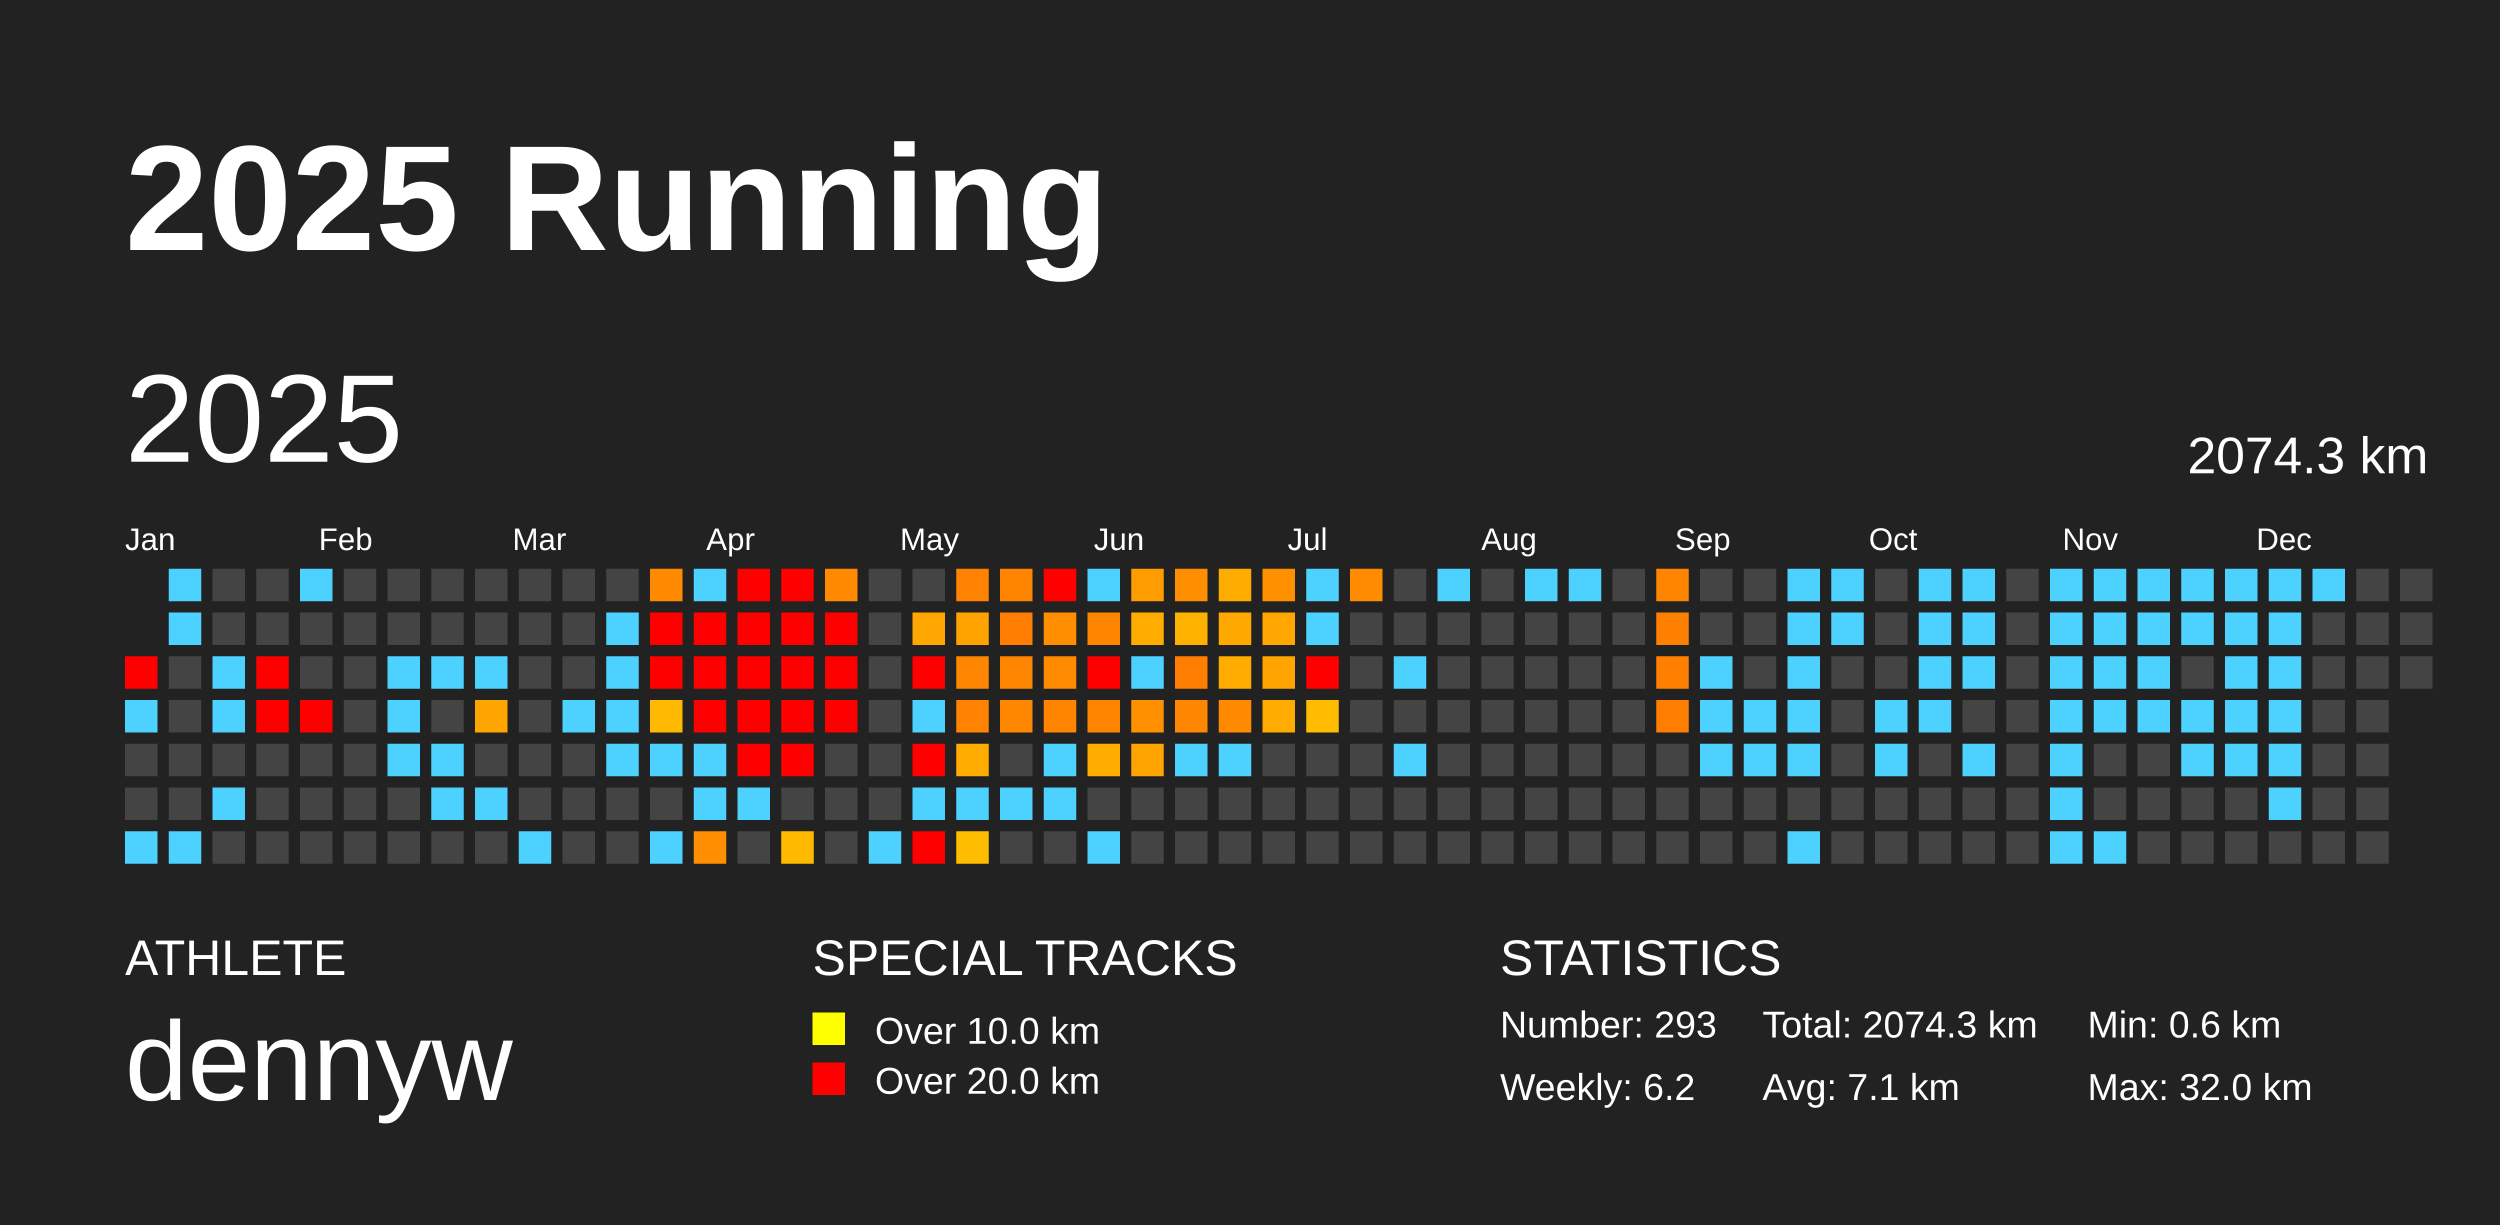
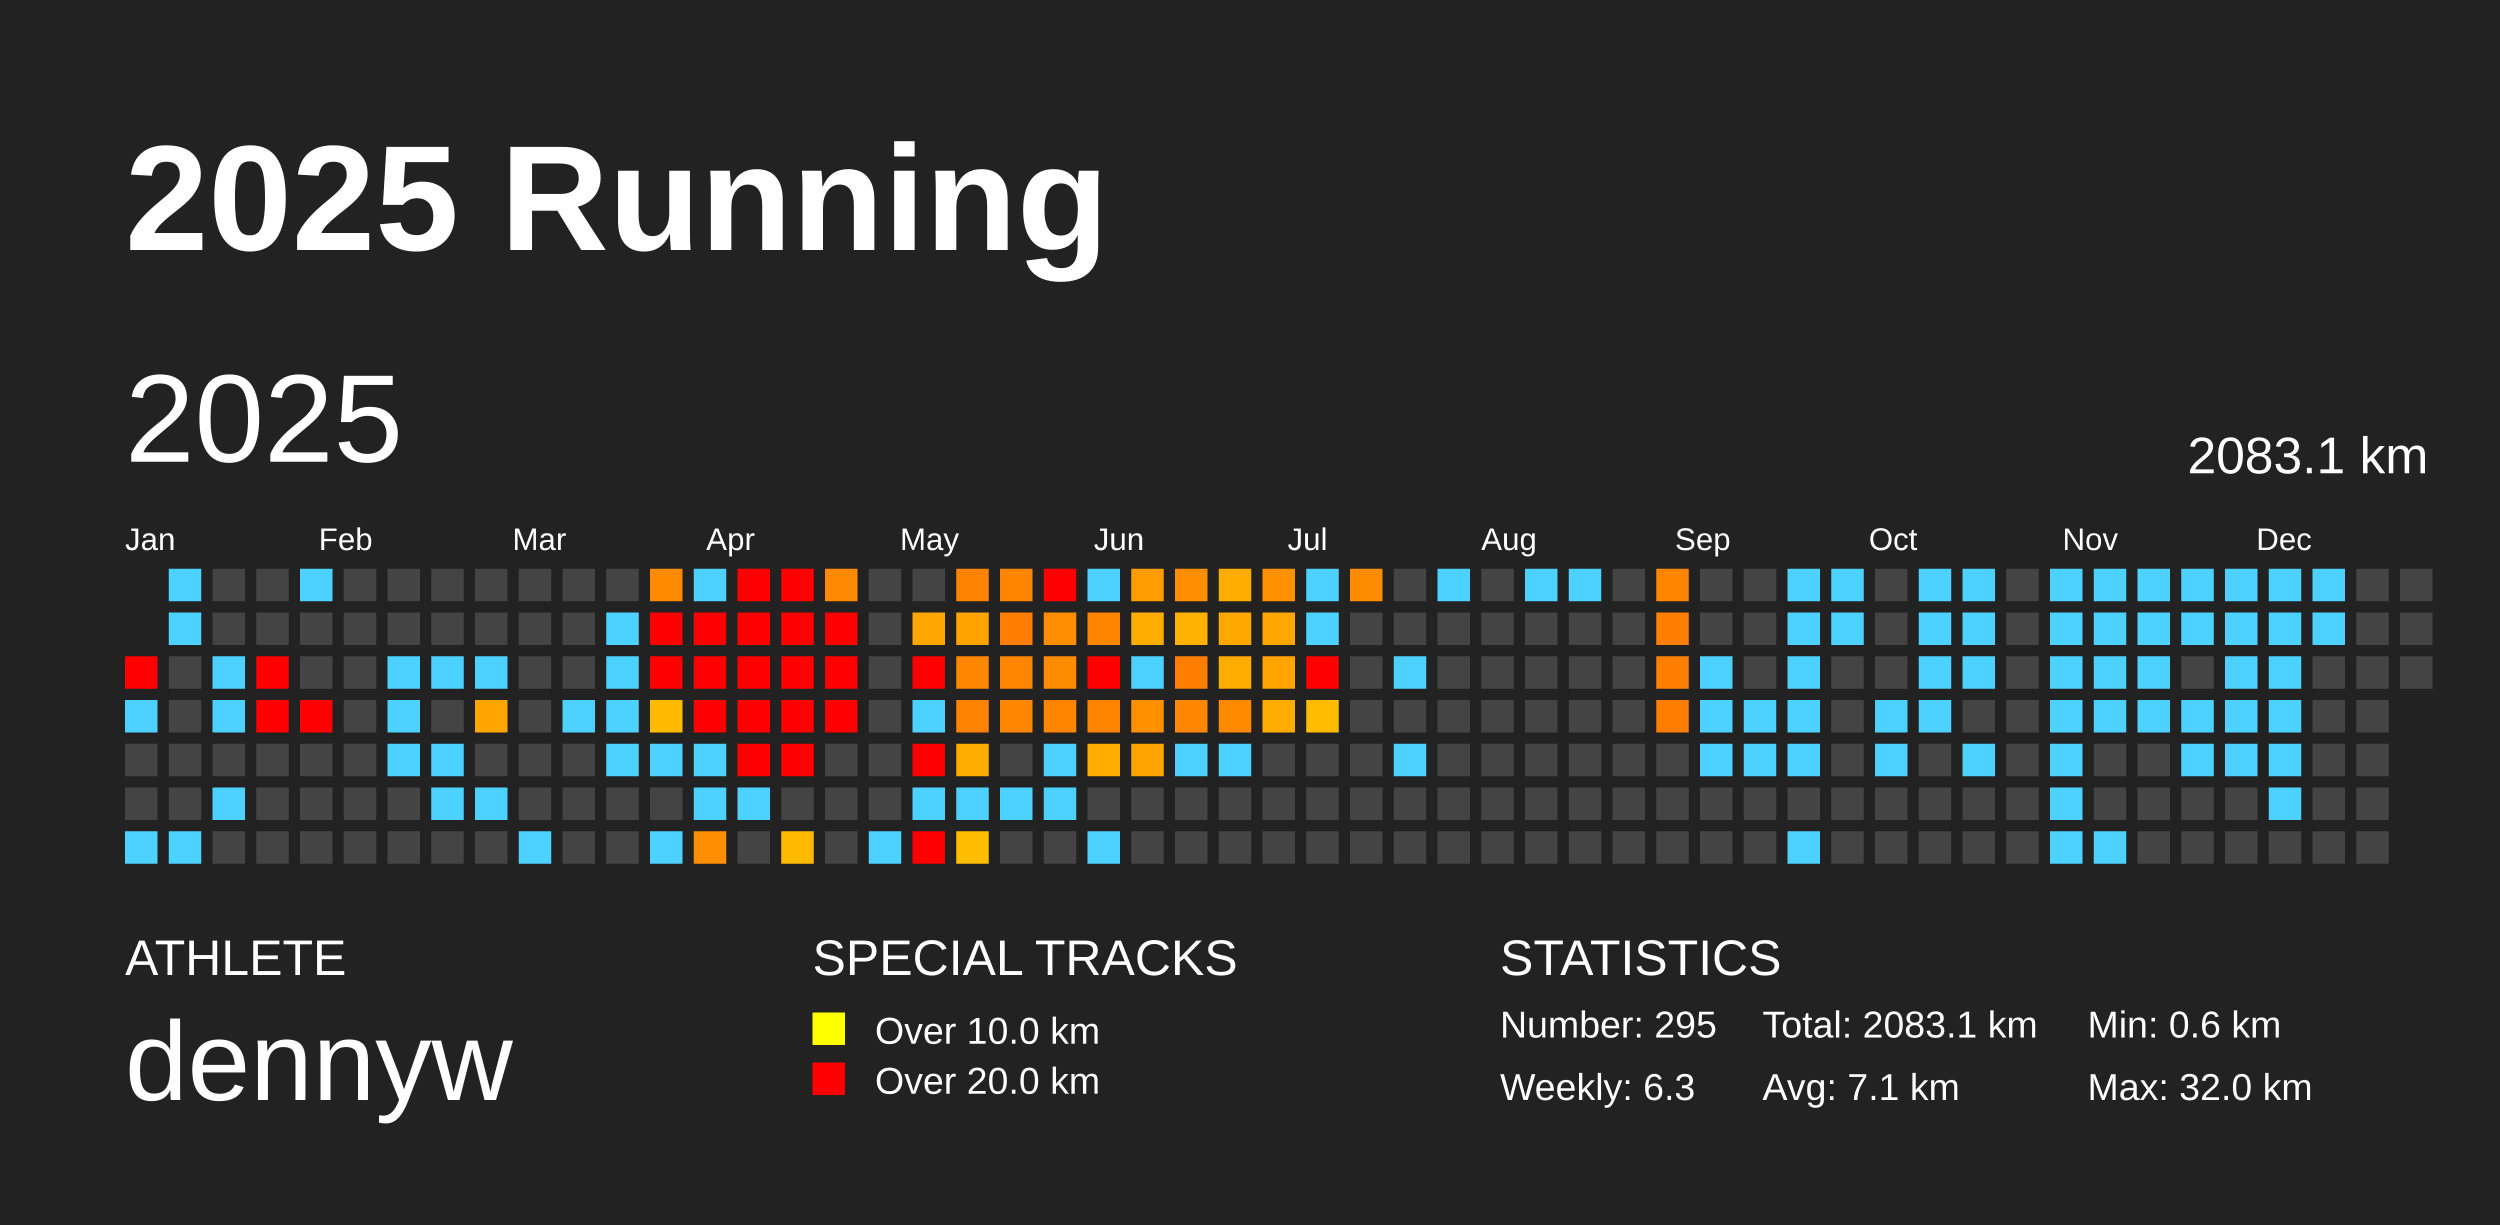
<svg xmlns="http://www.w3.org/2000/svg" baseProfile="full" height="98mm" version="1.1" viewBox="0,0,200,98" width="200mm">
  <defs />
  <rect fill="#222222" height="98" width="200" x="0" y="0" />
  <text fill="#FFFFFF" style="font-size:12px; font-family:Arial; font-weight:bold;" x="10" y="20">2025 Running</text>
  <text fill="#FFFFFF" style="font-size:4px; font-family:Arial" x="10" y="78">ATHLETE</text>
  <text fill="#FFFFFF" style="font-size:9px; font-family:Arial" x="10" y="88">dennyw</text>
  <text fill="#FFFFFF" style="font-size:4px; font-family:Arial" x="65" y="78">SPECIAL TRACKS</text>
  <rect fill="yellow" height="2.6" width="2.6" x="65" y="81" />
  <text fill="#FFFFFF" style="font-size:3px; font-family:Arial" x="70" y="83.5">Over 10.0 km</text>
  <rect fill="red" height="2.6" width="2.6" x="65" y="85" />
  <text fill="#FFFFFF" style="font-size:3px; font-family:Arial" x="70" y="87.5">Over 20.0 km</text>
  <text fill="#FFFFFF" style="font-size:4px; font-family:Arial" x="120" y="78">STATISTICS</text>
-   <text fill="#FFFFFF" style="font-size:3px; font-family:Arial" x="120" y="83">Number: 293</text>
-   <text fill="#FFFFFF" style="font-size:3px; font-family:Arial" x="120" y="88">Weekly: 6.2</text>
-   <text fill="#FFFFFF" style="font-size:3px; font-family:Arial" x="141" y="83">Total: 2074.3 km</text>
+   <text fill="#FFFFFF" style="font-size:3px; font-family:Arial" x="120" y="83">Number: 295</text>
+   <text fill="#FFFFFF" style="font-size:3px; font-family:Arial" x="120" y="88">Weekly: 6.3</text>
+   <text fill="#FFFFFF" style="font-size:3px; font-family:Arial" x="141" y="83">Total: 2083.1 km</text>
  <text fill="#FFFFFF" style="font-size:3px; font-family:Arial" x="141" y="88">Avg: 7.1 km</text>
  <text fill="#FFFFFF" style="font-size:3px; font-family:Arial" x="167" y="83">Min: 0.6 km</text>
  <text fill="#FFFFFF" style="font-size:3px; font-family:Arial" x="167" y="88">Max: 32.0 km</text>
  <text dominant-baseline="hanging" fill="#FFFFFF" style="font-size:10.0px; font-family:Arial;" x="10" y="30">2025</text>
-   <text dominant-baseline="hanging" fill="#FFFFFF" style="font-size:4.125px; font-family:Arial;" x="175" y="35">2074.3 km</text>
+   <text dominant-baseline="hanging" fill="#FFFFFF" style="font-size:4.125px; font-family:Arial;" x="175" y="35">2083.1 km</text>
  <text fill="#FFFFFF" style="font-size:2.5px; font-family:Arial" x="10.0" y="44">Jan</text>
  <text fill="#FFFFFF" style="font-size:2.5px; font-family:Arial" x="25.5" y="44">Feb</text>
  <text fill="#FFFFFF" style="font-size:2.5px; font-family:Arial" x="41.0" y="44">Mar</text>
  <text fill="#FFFFFF" style="font-size:2.5px; font-family:Arial" x="56.5" y="44">Apr</text>
  <text fill="#FFFFFF" style="font-size:2.5px; font-family:Arial" x="72.0" y="44">May</text>
  <text fill="#FFFFFF" style="font-size:2.5px; font-family:Arial" x="87.5" y="44">Jun</text>
  <text fill="#FFFFFF" style="font-size:2.5px; font-family:Arial" x="103.0" y="44">Jul</text>
  <text fill="#FFFFFF" style="font-size:2.5px; font-family:Arial" x="118.5" y="44">Aug</text>
  <text fill="#FFFFFF" style="font-size:2.5px; font-family:Arial" x="134.0" y="44">Sep</text>
  <text fill="#FFFFFF" style="font-size:2.5px; font-family:Arial" x="149.5" y="44">Oct</text>
  <text fill="#FFFFFF" style="font-size:2.5px; font-family:Arial" x="165.0" y="44">Nov</text>
  <text fill="#FFFFFF" style="font-size:2.5px; font-family:Arial" x="180.5" y="44">Dec</text>
  <rect fill="red" height="2.6" width="2.6" x="10.0" y="52.5" />
  <rect fill="#4dd2ff" height="2.6" width="2.6" x="10.0" y="56.0" />
  <rect fill="#444444" height="2.6" width="2.6" x="10.0" y="59.5" />
  <rect fill="#444444" height="2.6" width="2.6" x="10.0" y="63.0" />
  <rect fill="#4dd2ff" height="2.6" width="2.6" x="10.0" y="66.5" />
  <rect fill="#4dd2ff" height="2.6" width="2.6" x="13.5" y="45.5" />
  <rect fill="#4dd2ff" height="2.6" width="2.6" x="13.5" y="49.0" />
  <rect fill="#444444" height="2.6" width="2.6" x="13.5" y="52.5" />
  <rect fill="#444444" height="2.6" width="2.6" x="13.5" y="56.0" />
  <rect fill="#444444" height="2.6" width="2.6" x="13.5" y="59.5" />
  <rect fill="#444444" height="2.6" width="2.6" x="13.5" y="63.0" />
  <rect fill="#4dd2ff" height="2.6" width="2.6" x="13.5" y="66.5" />
  <rect fill="#444444" height="2.6" width="2.6" x="17.0" y="45.5" />
  <rect fill="#444444" height="2.6" width="2.6" x="17.0" y="49.0" />
  <rect fill="#4dd2ff" height="2.6" width="2.6" x="17.0" y="52.5" />
  <rect fill="#4dd2ff" height="2.6" width="2.6" x="17.0" y="56.0" />
  <rect fill="#444444" height="2.6" width="2.6" x="17.0" y="59.5" />
  <rect fill="#4dd2ff" height="2.6" width="2.6" x="17.0" y="63.0" />
  <rect fill="#444444" height="2.6" width="2.6" x="17.0" y="66.5" />
  <rect fill="#444444" height="2.6" width="2.6" x="20.5" y="45.5" />
  <rect fill="#444444" height="2.6" width="2.6" x="20.5" y="49.0" />
  <rect fill="red" height="2.6" width="2.6" x="20.5" y="52.5" />
  <rect fill="red" height="2.6" width="2.6" x="20.5" y="56.0" />
  <rect fill="#444444" height="2.6" width="2.6" x="20.5" y="59.5" />
  <rect fill="#444444" height="2.6" width="2.6" x="20.5" y="63.0" />
  <rect fill="#444444" height="2.6" width="2.6" x="20.5" y="66.5" />
  <rect fill="#4dd2ff" height="2.6" width="2.6" x="24.0" y="45.5" />
  <rect fill="#444444" height="2.6" width="2.6" x="24.0" y="49.0" />
  <rect fill="#444444" height="2.6" width="2.6" x="24.0" y="52.5" />
  <rect fill="red" height="2.6" width="2.6" x="24.0" y="56.0" />
  <rect fill="#444444" height="2.6" width="2.6" x="24.0" y="59.5" />
  <rect fill="#444444" height="2.6" width="2.6" x="24.0" y="63.0" />
  <rect fill="#444444" height="2.6" width="2.6" x="24.0" y="66.5" />
  <rect fill="#444444" height="2.6" width="2.6" x="27.5" y="45.5" />
  <rect fill="#444444" height="2.6" width="2.6" x="27.5" y="49.0" />
  <rect fill="#444444" height="2.6" width="2.6" x="27.5" y="52.5" />
  <rect fill="#444444" height="2.6" width="2.6" x="27.5" y="56.0" />
  <rect fill="#444444" height="2.6" width="2.6" x="27.5" y="59.5" />
  <rect fill="#444444" height="2.6" width="2.6" x="27.5" y="63.0" />
  <rect fill="#444444" height="2.6" width="2.6" x="27.5" y="66.5" />
  <rect fill="#444444" height="2.6" width="2.6" x="31.0" y="45.5" />
  <rect fill="#444444" height="2.6" width="2.6" x="31.0" y="49.0" />
  <rect fill="#4dd2ff" height="2.6" width="2.6" x="31.0" y="52.5" />
  <rect fill="#4dd2ff" height="2.6" width="2.6" x="31.0" y="56.0" />
  <rect fill="#4dd2ff" height="2.6" width="2.6" x="31.0" y="59.5" />
  <rect fill="#444444" height="2.6" width="2.6" x="31.0" y="63.0" />
  <rect fill="#444444" height="2.6" width="2.6" x="31.0" y="66.5" />
  <rect fill="#444444" height="2.6" width="2.6" x="34.5" y="45.5" />
  <rect fill="#444444" height="2.6" width="2.6" x="34.5" y="49.0" />
  <rect fill="#4dd2ff" height="2.6" width="2.6" x="34.5" y="52.5" />
  <rect fill="#444444" height="2.6" width="2.6" x="34.5" y="56.0" />
  <rect fill="#4dd2ff" height="2.6" width="2.6" x="34.5" y="59.5" />
  <rect fill="#4dd2ff" height="2.6" width="2.6" x="34.5" y="63.0" />
  <rect fill="#444444" height="2.6" width="2.6" x="34.5" y="66.5" />
  <rect fill="#444444" height="2.6" width="2.6" x="38.0" y="45.5" />
  <rect fill="#444444" height="2.6" width="2.6" x="38.0" y="49.0" />
  <rect fill="#4dd2ff" height="2.6" width="2.6" x="38.0" y="52.5" />
  <rect fill="#ffa500" height="2.6" width="2.6" x="38.0" y="56.0" />
  <rect fill="#444444" height="2.6" width="2.6" x="38.0" y="59.5" />
  <rect fill="#4dd2ff" height="2.6" width="2.6" x="38.0" y="63.0" />
  <rect fill="#444444" height="2.6" width="2.6" x="38.0" y="66.5" />
  <rect fill="#444444" height="2.6" width="2.6" x="41.5" y="45.5" />
  <rect fill="#444444" height="2.6" width="2.6" x="41.5" y="49.0" />
  <rect fill="#444444" height="2.6" width="2.6" x="41.5" y="52.5" />
  <rect fill="#444444" height="2.6" width="2.6" x="41.5" y="56.0" />
  <rect fill="#444444" height="2.6" width="2.6" x="41.5" y="59.5" />
  <rect fill="#444444" height="2.6" width="2.6" x="41.5" y="63.0" />
  <rect fill="#4dd2ff" height="2.6" width="2.6" x="41.5" y="66.5" />
  <rect fill="#444444" height="2.6" width="2.6" x="45.0" y="45.5" />
  <rect fill="#444444" height="2.6" width="2.6" x="45.0" y="49.0" />
  <rect fill="#444444" height="2.6" width="2.6" x="45.0" y="52.5" />
  <rect fill="#4dd2ff" height="2.6" width="2.6" x="45.0" y="56.0" />
  <rect fill="#444444" height="2.6" width="2.6" x="45.0" y="59.5" />
  <rect fill="#444444" height="2.6" width="2.6" x="45.0" y="63.0" />
  <rect fill="#444444" height="2.6" width="2.6" x="45.0" y="66.5" />
  <rect fill="#444444" height="2.6" width="2.6" x="48.5" y="45.5" />
  <rect fill="#4dd2ff" height="2.6" width="2.6" x="48.5" y="49.0" />
  <rect fill="#4dd2ff" height="2.6" width="2.6" x="48.5" y="52.5" />
  <rect fill="#4dd2ff" height="2.6" width="2.6" x="48.5" y="56.0" />
  <rect fill="#4dd2ff" height="2.6" width="2.6" x="48.5" y="59.5" />
  <rect fill="#444444" height="2.6" width="2.6" x="48.5" y="63.0" />
  <rect fill="#444444" height="2.6" width="2.6" x="48.5" y="66.5" />
  <rect fill="#ff8a00" height="2.6" width="2.6" x="52.0" y="45.5" />
  <rect fill="red" height="2.6" width="2.6" x="52.0" y="49.0" />
  <rect fill="red" height="2.6" width="2.6" x="52.0" y="52.5" />
  <rect fill="#ffb900" height="2.6" width="2.6" x="52.0" y="56.0" />
  <rect fill="#4dd2ff" height="2.6" width="2.6" x="52.0" y="59.5" />
  <rect fill="#444444" height="2.6" width="2.6" x="52.0" y="63.0" />
  <rect fill="#4dd2ff" height="2.6" width="2.6" x="52.0" y="66.5" />
  <rect fill="#4dd2ff" height="2.6" width="2.6" x="55.5" y="45.5" />
  <rect fill="red" height="2.6" width="2.6" x="55.5" y="49.0" />
  <rect fill="red" height="2.6" width="2.6" x="55.5" y="52.5" />
  <rect fill="red" height="2.6" width="2.6" x="55.5" y="56.0" />
  <rect fill="#4dd2ff" height="2.6" width="2.6" x="55.5" y="59.5" />
  <rect fill="#4dd2ff" height="2.6" width="2.6" x="55.5" y="63.0" />
  <rect fill="#ff8f00" height="2.6" width="2.6" x="55.5" y="66.5" />
  <rect fill="red" height="2.6" width="2.6" x="59.0" y="45.5" />
  <rect fill="red" height="2.6" width="2.6" x="59.0" y="49.0" />
  <rect fill="red" height="2.6" width="2.6" x="59.0" y="52.5" />
  <rect fill="red" height="2.6" width="2.6" x="59.0" y="56.0" />
  <rect fill="red" height="2.6" width="2.6" x="59.0" y="59.5" />
  <rect fill="#4dd2ff" height="2.6" width="2.6" x="59.0" y="63.0" />
  <rect fill="#444444" height="2.6" width="2.6" x="59.0" y="66.5" />
  <rect fill="red" height="2.6" width="2.6" x="62.5" y="45.5" />
  <rect fill="red" height="2.6" width="2.6" x="62.5" y="49.0" />
  <rect fill="red" height="2.6" width="2.6" x="62.5" y="52.5" />
  <rect fill="red" height="2.6" width="2.6" x="62.5" y="56.0" />
  <rect fill="red" height="2.6" width="2.6" x="62.5" y="59.5" />
  <rect fill="#444444" height="2.6" width="2.6" x="62.5" y="63.0" />
  <rect fill="#ffba00" height="2.6" width="2.6" x="62.5" y="66.5" />
  <rect fill="#ff8900" height="2.6" width="2.6" x="66.0" y="45.5" />
  <rect fill="red" height="2.6" width="2.6" x="66.0" y="49.0" />
  <rect fill="red" height="2.6" width="2.6" x="66.0" y="52.5" />
  <rect fill="red" height="2.6" width="2.6" x="66.0" y="56.0" />
  <rect fill="#444444" height="2.6" width="2.6" x="66.0" y="59.5" />
  <rect fill="#444444" height="2.6" width="2.6" x="66.0" y="63.0" />
  <rect fill="#444444" height="2.6" width="2.6" x="66.0" y="66.5" />
  <rect fill="#444444" height="2.6" width="2.6" x="69.5" y="45.5" />
  <rect fill="#444444" height="2.6" width="2.6" x="69.5" y="49.0" />
  <rect fill="#444444" height="2.6" width="2.6" x="69.5" y="52.5" />
  <rect fill="#444444" height="2.6" width="2.6" x="69.5" y="56.0" />
  <rect fill="#444444" height="2.6" width="2.6" x="69.5" y="59.5" />
  <rect fill="#444444" height="2.6" width="2.6" x="69.5" y="63.0" />
  <rect fill="#4dd2ff" height="2.6" width="2.6" x="69.5" y="66.5" />
  <rect fill="#444444" height="2.6" width="2.6" x="73.0" y="45.5" />
  <rect fill="#ffa600" height="2.6" width="2.6" x="73.0" y="49.0" />
  <rect fill="red" height="2.6" width="2.6" x="73.0" y="52.5" />
  <rect fill="#4dd2ff" height="2.6" width="2.6" x="73.0" y="56.0" />
  <rect fill="red" height="2.6" width="2.6" x="73.0" y="59.5" />
  <rect fill="#4dd2ff" height="2.6" width="2.6" x="73.0" y="63.0" />
  <rect fill="red" height="2.6" width="2.6" x="73.0" y="66.5" />
  <rect fill="#ff8200" height="2.6" width="2.6" x="76.5" y="45.5" />
  <rect fill="#ffa300" height="2.6" width="2.6" x="76.5" y="49.0" />
  <rect fill="#ff8600" height="2.6" width="2.6" x="76.5" y="52.5" />
  <rect fill="#ff8200" height="2.6" width="2.6" x="76.5" y="56.0" />
  <rect fill="#ffab00" height="2.6" width="2.6" x="76.5" y="59.5" />
  <rect fill="#4dd2ff" height="2.6" width="2.6" x="76.5" y="63.0" />
  <rect fill="#ffbd00" height="2.6" width="2.6" x="76.5" y="66.5" />
  <rect fill="#ff8400" height="2.6" width="2.6" x="80.0" y="45.5" />
  <rect fill="#ff7d00" height="2.6" width="2.6" x="80.0" y="49.0" />
  <rect fill="#ff8600" height="2.6" width="2.6" x="80.0" y="52.5" />
  <rect fill="#ff8700" height="2.6" width="2.6" x="80.0" y="56.0" />
  <rect fill="#444444" height="2.6" width="2.6" x="80.0" y="59.5" />
  <rect fill="#4dd2ff" height="2.6" width="2.6" x="80.0" y="63.0" />
  <rect fill="#444444" height="2.6" width="2.6" x="80.0" y="66.5" />
  <rect fill="red" height="2.6" width="2.6" x="83.5" y="45.5" />
  <rect fill="#ff8d00" height="2.6" width="2.6" x="83.5" y="49.0" />
  <rect fill="#ff8c00" height="2.6" width="2.6" x="83.5" y="52.5" />
  <rect fill="#ff8400" height="2.6" width="2.6" x="83.5" y="56.0" />
  <rect fill="#4dd2ff" height="2.6" width="2.6" x="83.5" y="59.5" />
  <rect fill="#4dd2ff" height="2.6" width="2.6" x="83.5" y="63.0" />
  <rect fill="#444444" height="2.6" width="2.6" x="83.5" y="66.5" />
  <rect fill="#4dd2ff" height="2.6" width="2.6" x="87.0" y="45.5" />
  <rect fill="#ff8400" height="2.6" width="2.6" x="87.0" y="49.0" />
  <rect fill="red" height="2.6" width="2.6" x="87.0" y="52.5" />
  <rect fill="#ff8500" height="2.6" width="2.6" x="87.0" y="56.0" />
  <rect fill="#ffab00" height="2.6" width="2.6" x="87.0" y="59.5" />
  <rect fill="#444444" height="2.6" width="2.6" x="87.0" y="63.0" />
  <rect fill="#4dd2ff" height="2.6" width="2.6" x="87.0" y="66.5" />
  <rect fill="#ff9d00" height="2.6" width="2.6" x="90.5" y="45.5" />
  <rect fill="#ffac00" height="2.6" width="2.6" x="90.5" y="49.0" />
  <rect fill="#4dd2ff" height="2.6" width="2.6" x="90.5" y="52.5" />
  <rect fill="#ff9000" height="2.6" width="2.6" x="90.5" y="56.0" />
  <rect fill="#ffa400" height="2.6" width="2.6" x="90.5" y="59.5" />
  <rect fill="#444444" height="2.6" width="2.6" x="90.5" y="63.0" />
  <rect fill="#444444" height="2.6" width="2.6" x="90.5" y="66.5" />
  <rect fill="#ff8e00" height="2.6" width="2.6" x="94.0" y="45.5" />
  <rect fill="#ffb100" height="2.6" width="2.6" x="94.0" y="49.0" />
  <rect fill="#ff7d00" height="2.6" width="2.6" x="94.0" y="52.5" />
  <rect fill="#ff8600" height="2.6" width="2.6" x="94.0" y="56.0" />
  <rect fill="#4dd2ff" height="2.6" width="2.6" x="94.0" y="59.5" />
  <rect fill="#444444" height="2.6" width="2.6" x="94.0" y="63.0" />
  <rect fill="#444444" height="2.6" width="2.6" x="94.0" y="66.5" />
  <rect fill="#ffac00" height="2.6" width="2.6" x="97.5" y="45.5" />
  <rect fill="#ffa900" height="2.6" width="2.6" x="97.5" y="49.0" />
  <rect fill="#ffab00" height="2.6" width="2.6" x="97.5" y="52.5" />
  <rect fill="#ff8a00" height="2.6" width="2.6" x="97.5" y="56.0" />
  <rect fill="#4dd2ff" height="2.6" width="2.6" x="97.5" y="59.5" />
  <rect fill="#444444" height="2.6" width="2.6" x="97.5" y="63.0" />
  <rect fill="#444444" height="2.6" width="2.6" x="97.5" y="66.5" />
  <rect fill="#ff9000" height="2.6" width="2.6" x="101.0" y="45.5" />
  <rect fill="#ffa700" height="2.6" width="2.6" x="101.0" y="49.0" />
  <rect fill="#ffa400" height="2.6" width="2.6" x="101.0" y="52.5" />
  <rect fill="#ffab00" height="2.6" width="2.6" x="101.0" y="56.0" />
  <rect fill="#444444" height="2.6" width="2.6" x="101.0" y="59.5" />
  <rect fill="#444444" height="2.6" width="2.6" x="101.0" y="63.0" />
  <rect fill="#444444" height="2.6" width="2.6" x="101.0" y="66.5" />
  <rect fill="#4dd2ff" height="2.6" width="2.6" x="104.5" y="45.5" />
  <rect fill="#4dd2ff" height="2.6" width="2.6" x="104.5" y="49.0" />
  <rect fill="red" height="2.6" width="2.6" x="104.5" y="52.5" />
  <rect fill="#ffbc00" height="2.6" width="2.6" x="104.5" y="56.0" />
  <rect fill="#444444" height="2.6" width="2.6" x="104.5" y="59.5" />
  <rect fill="#444444" height="2.6" width="2.6" x="104.5" y="63.0" />
  <rect fill="#444444" height="2.6" width="2.6" x="104.5" y="66.5" />
  <rect fill="#ff8c00" height="2.6" width="2.6" x="108.0" y="45.5" />
  <rect fill="#444444" height="2.6" width="2.6" x="108.0" y="49.0" />
  <rect fill="#444444" height="2.6" width="2.6" x="108.0" y="52.5" />
  <rect fill="#444444" height="2.6" width="2.6" x="108.0" y="56.0" />
  <rect fill="#444444" height="2.6" width="2.6" x="108.0" y="59.5" />
  <rect fill="#444444" height="2.6" width="2.6" x="108.0" y="63.0" />
  <rect fill="#444444" height="2.6" width="2.6" x="108.0" y="66.5" />
  <rect fill="#444444" height="2.6" width="2.6" x="111.5" y="45.5" />
  <rect fill="#444444" height="2.6" width="2.6" x="111.5" y="49.0" />
  <rect fill="#4dd2ff" height="2.6" width="2.6" x="111.5" y="52.5" />
  <rect fill="#444444" height="2.6" width="2.6" x="111.5" y="56.0" />
  <rect fill="#4dd2ff" height="2.6" width="2.6" x="111.5" y="59.5" />
  <rect fill="#444444" height="2.6" width="2.6" x="111.5" y="63.0" />
  <rect fill="#444444" height="2.6" width="2.6" x="111.5" y="66.5" />
  <rect fill="#4dd2ff" height="2.6" width="2.6" x="115.0" y="45.5" />
  <rect fill="#444444" height="2.6" width="2.6" x="115.0" y="49.0" />
  <rect fill="#444444" height="2.6" width="2.6" x="115.0" y="52.5" />
  <rect fill="#444444" height="2.6" width="2.6" x="115.0" y="56.0" />
  <rect fill="#444444" height="2.6" width="2.6" x="115.0" y="59.5" />
  <rect fill="#444444" height="2.6" width="2.6" x="115.0" y="63.0" />
  <rect fill="#444444" height="2.6" width="2.6" x="115.0" y="66.5" />
  <rect fill="#444444" height="2.6" width="2.6" x="118.5" y="45.5" />
  <rect fill="#444444" height="2.6" width="2.6" x="118.5" y="49.0" />
  <rect fill="#444444" height="2.6" width="2.6" x="118.5" y="52.5" />
  <rect fill="#444444" height="2.6" width="2.6" x="118.5" y="56.0" />
  <rect fill="#444444" height="2.6" width="2.6" x="118.5" y="59.5" />
  <rect fill="#444444" height="2.6" width="2.6" x="118.5" y="63.0" />
  <rect fill="#444444" height="2.6" width="2.6" x="118.5" y="66.5" />
  <rect fill="#4dd2ff" height="2.6" width="2.6" x="122.0" y="45.5" />
  <rect fill="#444444" height="2.6" width="2.6" x="122.0" y="49.0" />
  <rect fill="#444444" height="2.6" width="2.6" x="122.0" y="52.5" />
  <rect fill="#444444" height="2.6" width="2.6" x="122.0" y="56.0" />
  <rect fill="#444444" height="2.6" width="2.6" x="122.0" y="59.5" />
  <rect fill="#444444" height="2.6" width="2.6" x="122.0" y="63.0" />
  <rect fill="#444444" height="2.6" width="2.6" x="122.0" y="66.5" />
  <rect fill="#4dd2ff" height="2.6" width="2.6" x="125.5" y="45.5" />
  <rect fill="#444444" height="2.6" width="2.6" x="125.5" y="49.0" />
  <rect fill="#444444" height="2.6" width="2.6" x="125.5" y="52.5" />
  <rect fill="#444444" height="2.6" width="2.6" x="125.5" y="56.0" />
  <rect fill="#444444" height="2.6" width="2.6" x="125.5" y="59.5" />
  <rect fill="#444444" height="2.6" width="2.6" x="125.5" y="63.0" />
  <rect fill="#444444" height="2.6" width="2.6" x="125.5" y="66.5" />
  <rect fill="#444444" height="2.6" width="2.6" x="129.0" y="45.5" />
  <rect fill="#444444" height="2.6" width="2.6" x="129.0" y="49.0" />
  <rect fill="#444444" height="2.6" width="2.6" x="129.0" y="52.5" />
  <rect fill="#444444" height="2.6" width="2.6" x="129.0" y="56.0" />
  <rect fill="#444444" height="2.6" width="2.6" x="129.0" y="59.5" />
  <rect fill="#444444" height="2.6" width="2.6" x="129.0" y="63.0" />
  <rect fill="#444444" height="2.6" width="2.6" x="129.0" y="66.5" />
  <rect fill="#ff8400" height="2.6" width="2.6" x="132.5" y="45.5" />
  <rect fill="#ff8000" height="2.6" width="2.6" x="132.5" y="49.0" />
  <rect fill="#ff7f00" height="2.6" width="2.6" x="132.5" y="52.5" />
  <rect fill="#ff7d00" height="2.6" width="2.6" x="132.5" y="56.0" />
  <rect fill="#444444" height="2.6" width="2.6" x="132.5" y="59.5" />
  <rect fill="#444444" height="2.6" width="2.6" x="132.5" y="63.0" />
  <rect fill="#444444" height="2.6" width="2.6" x="132.5" y="66.5" />
  <rect fill="#444444" height="2.6" width="2.6" x="136.0" y="45.5" />
  <rect fill="#444444" height="2.6" width="2.6" x="136.0" y="49.0" />
  <rect fill="#4dd2ff" height="2.6" width="2.6" x="136.0" y="52.5" />
  <rect fill="#4dd2ff" height="2.6" width="2.6" x="136.0" y="56.0" />
  <rect fill="#4dd2ff" height="2.6" width="2.6" x="136.0" y="59.5" />
  <rect fill="#444444" height="2.6" width="2.6" x="136.0" y="63.0" />
  <rect fill="#444444" height="2.6" width="2.6" x="136.0" y="66.5" />
  <rect fill="#444444" height="2.6" width="2.6" x="139.5" y="45.5" />
  <rect fill="#444444" height="2.6" width="2.6" x="139.5" y="49.0" />
  <rect fill="#444444" height="2.6" width="2.6" x="139.5" y="52.5" />
  <rect fill="#4dd2ff" height="2.6" width="2.6" x="139.5" y="56.0" />
  <rect fill="#4dd2ff" height="2.6" width="2.6" x="139.5" y="59.5" />
  <rect fill="#444444" height="2.6" width="2.6" x="139.5" y="63.0" />
  <rect fill="#444444" height="2.6" width="2.6" x="139.5" y="66.5" />
  <rect fill="#4dd2ff" height="2.6" width="2.6" x="143.0" y="45.5" />
  <rect fill="#4dd2ff" height="2.6" width="2.6" x="143.0" y="49.0" />
  <rect fill="#4dd2ff" height="2.6" width="2.6" x="143.0" y="52.5" />
  <rect fill="#4dd2ff" height="2.6" width="2.6" x="143.0" y="56.0" />
  <rect fill="#4dd2ff" height="2.6" width="2.6" x="143.0" y="59.5" />
  <rect fill="#444444" height="2.6" width="2.6" x="143.0" y="63.0" />
  <rect fill="#4dd2ff" height="2.6" width="2.6" x="143.0" y="66.5" />
  <rect fill="#4dd2ff" height="2.6" width="2.6" x="146.5" y="45.5" />
  <rect fill="#4dd2ff" height="2.6" width="2.6" x="146.5" y="49.0" />
  <rect fill="#444444" height="2.6" width="2.6" x="146.5" y="52.5" />
  <rect fill="#444444" height="2.6" width="2.6" x="146.5" y="56.0" />
  <rect fill="#444444" height="2.6" width="2.6" x="146.5" y="59.5" />
  <rect fill="#444444" height="2.6" width="2.6" x="146.5" y="63.0" />
  <rect fill="#444444" height="2.6" width="2.6" x="146.5" y="66.5" />
  <rect fill="#444444" height="2.6" width="2.6" x="150.0" y="45.5" />
  <rect fill="#444444" height="2.6" width="2.6" x="150.0" y="49.0" />
  <rect fill="#444444" height="2.6" width="2.6" x="150.0" y="52.5" />
  <rect fill="#4dd2ff" height="2.6" width="2.6" x="150.0" y="56.0" />
  <rect fill="#4dd2ff" height="2.6" width="2.6" x="150.0" y="59.5" />
  <rect fill="#444444" height="2.6" width="2.6" x="150.0" y="63.0" />
  <rect fill="#444444" height="2.6" width="2.6" x="150.0" y="66.5" />
  <rect fill="#4dd2ff" height="2.6" width="2.6" x="153.5" y="45.5" />
  <rect fill="#4dd2ff" height="2.6" width="2.6" x="153.5" y="49.0" />
  <rect fill="#4dd2ff" height="2.6" width="2.6" x="153.5" y="52.5" />
  <rect fill="#4dd2ff" height="2.6" width="2.6" x="153.5" y="56.0" />
  <rect fill="#444444" height="2.6" width="2.6" x="153.5" y="59.5" />
  <rect fill="#444444" height="2.6" width="2.6" x="153.5" y="63.0" />
  <rect fill="#444444" height="2.6" width="2.6" x="153.5" y="66.5" />
  <rect fill="#4dd2ff" height="2.6" width="2.6" x="157.0" y="45.5" />
  <rect fill="#4dd2ff" height="2.6" width="2.6" x="157.0" y="49.0" />
  <rect fill="#4dd2ff" height="2.6" width="2.6" x="157.0" y="52.5" />
  <rect fill="#444444" height="2.6" width="2.6" x="157.0" y="56.0" />
  <rect fill="#4dd2ff" height="2.6" width="2.6" x="157.0" y="59.5" />
  <rect fill="#444444" height="2.6" width="2.6" x="157.0" y="63.0" />
  <rect fill="#444444" height="2.6" width="2.6" x="157.0" y="66.5" />
  <rect fill="#444444" height="2.6" width="2.6" x="160.5" y="45.5" />
  <rect fill="#444444" height="2.6" width="2.6" x="160.5" y="49.0" />
  <rect fill="#444444" height="2.6" width="2.6" x="160.5" y="52.5" />
  <rect fill="#444444" height="2.6" width="2.6" x="160.5" y="56.0" />
  <rect fill="#444444" height="2.6" width="2.6" x="160.5" y="59.5" />
  <rect fill="#444444" height="2.6" width="2.6" x="160.5" y="63.0" />
  <rect fill="#444444" height="2.6" width="2.6" x="160.5" y="66.5" />
  <rect fill="#4dd2ff" height="2.6" width="2.6" x="164.0" y="45.5" />
  <rect fill="#4dd2ff" height="2.6" width="2.6" x="164.0" y="49.0" />
  <rect fill="#4dd2ff" height="2.6" width="2.6" x="164.0" y="52.5" />
  <rect fill="#4dd2ff" height="2.6" width="2.6" x="164.0" y="56.0" />
  <rect fill="#4dd2ff" height="2.6" width="2.6" x="164.0" y="59.5" />
  <rect fill="#4dd2ff" height="2.6" width="2.6" x="164.0" y="63.0" />
  <rect fill="#4dd2ff" height="2.6" width="2.6" x="164.0" y="66.5" />
  <rect fill="#4dd2ff" height="2.6" width="2.6" x="167.5" y="45.5" />
  <rect fill="#4dd2ff" height="2.6" width="2.6" x="167.5" y="49.0" />
  <rect fill="#4dd2ff" height="2.6" width="2.6" x="167.5" y="52.5" />
  <rect fill="#4dd2ff" height="2.6" width="2.6" x="167.5" y="56.0" />
  <rect fill="#444444" height="2.6" width="2.6" x="167.5" y="59.5" />
  <rect fill="#444444" height="2.6" width="2.6" x="167.5" y="63.0" />
  <rect fill="#4dd2ff" height="2.6" width="2.6" x="167.5" y="66.5" />
  <rect fill="#4dd2ff" height="2.6" width="2.6" x="171.0" y="45.5" />
  <rect fill="#4dd2ff" height="2.6" width="2.6" x="171.0" y="49.0" />
  <rect fill="#4dd2ff" height="2.6" width="2.6" x="171.0" y="52.5" />
  <rect fill="#4dd2ff" height="2.6" width="2.6" x="171.0" y="56.0" />
  <rect fill="#444444" height="2.6" width="2.6" x="171.0" y="59.5" />
  <rect fill="#444444" height="2.6" width="2.6" x="171.0" y="63.0" />
  <rect fill="#444444" height="2.6" width="2.6" x="171.0" y="66.5" />
  <rect fill="#4dd2ff" height="2.6" width="2.6" x="174.5" y="45.5" />
  <rect fill="#4dd2ff" height="2.6" width="2.6" x="174.5" y="49.0" />
  <rect fill="#444444" height="2.6" width="2.6" x="174.5" y="52.5" />
  <rect fill="#4dd2ff" height="2.6" width="2.6" x="174.5" y="56.0" />
  <rect fill="#4dd2ff" height="2.6" width="2.6" x="174.5" y="59.5" />
  <rect fill="#444444" height="2.6" width="2.6" x="174.5" y="63.0" />
  <rect fill="#444444" height="2.6" width="2.6" x="174.5" y="66.5" />
  <rect fill="#4dd2ff" height="2.6" width="2.6" x="178.0" y="45.5" />
  <rect fill="#4dd2ff" height="2.6" width="2.6" x="178.0" y="49.0" />
  <rect fill="#4dd2ff" height="2.6" width="2.6" x="178.0" y="52.5" />
  <rect fill="#4dd2ff" height="2.6" width="2.6" x="178.0" y="56.0" />
  <rect fill="#4dd2ff" height="2.6" width="2.6" x="178.0" y="59.5" />
  <rect fill="#444444" height="2.6" width="2.6" x="178.0" y="63.0" />
  <rect fill="#444444" height="2.6" width="2.6" x="178.0" y="66.5" />
  <rect fill="#4dd2ff" height="2.6" width="2.6" x="181.5" y="45.5" />
  <rect fill="#4dd2ff" height="2.6" width="2.6" x="181.5" y="49.0" />
  <rect fill="#4dd2ff" height="2.6" width="2.6" x="181.5" y="52.5" />
  <rect fill="#4dd2ff" height="2.6" width="2.6" x="181.5" y="56.0" />
  <rect fill="#4dd2ff" height="2.6" width="2.6" x="181.5" y="59.5" />
  <rect fill="#4dd2ff" height="2.6" width="2.6" x="181.5" y="63.0" />
  <rect fill="#444444" height="2.6" width="2.6" x="181.5" y="66.5" />
  <rect fill="#4dd2ff" height="2.6" width="2.6" x="185.0" y="45.5" />
-   <rect fill="#444444" height="2.6" width="2.6" x="185.0" y="49.0" />
+   <rect fill="#4dd2ff" height="2.6" width="2.6" x="185.0" y="49.0" />
  <rect fill="#444444" height="2.6" width="2.6" x="185.0" y="52.5" />
  <rect fill="#444444" height="2.6" width="2.6" x="185.0" y="56.0" />
  <rect fill="#444444" height="2.6" width="2.6" x="185.0" y="59.5" />
  <rect fill="#444444" height="2.6" width="2.6" x="185.0" y="63.0" />
  <rect fill="#444444" height="2.6" width="2.6" x="185.0" y="66.5" />
  <rect fill="#444444" height="2.6" width="2.6" x="188.5" y="45.5" />
  <rect fill="#444444" height="2.6" width="2.6" x="188.5" y="49.0" />
  <rect fill="#444444" height="2.6" width="2.6" x="188.5" y="52.5" />
  <rect fill="#444444" height="2.6" width="2.6" x="188.5" y="56.0" />
  <rect fill="#444444" height="2.6" width="2.6" x="188.5" y="59.5" />
  <rect fill="#444444" height="2.6" width="2.6" x="188.5" y="63.0" />
  <rect fill="#444444" height="2.6" width="2.6" x="188.5" y="66.5" />
  <rect fill="#444444" height="2.6" width="2.6" x="192.0" y="45.5" />
  <rect fill="#444444" height="2.6" width="2.6" x="192.0" y="49.0" />
  <rect fill="#444444" height="2.6" width="2.6" x="192.0" y="52.5" />
</svg>
